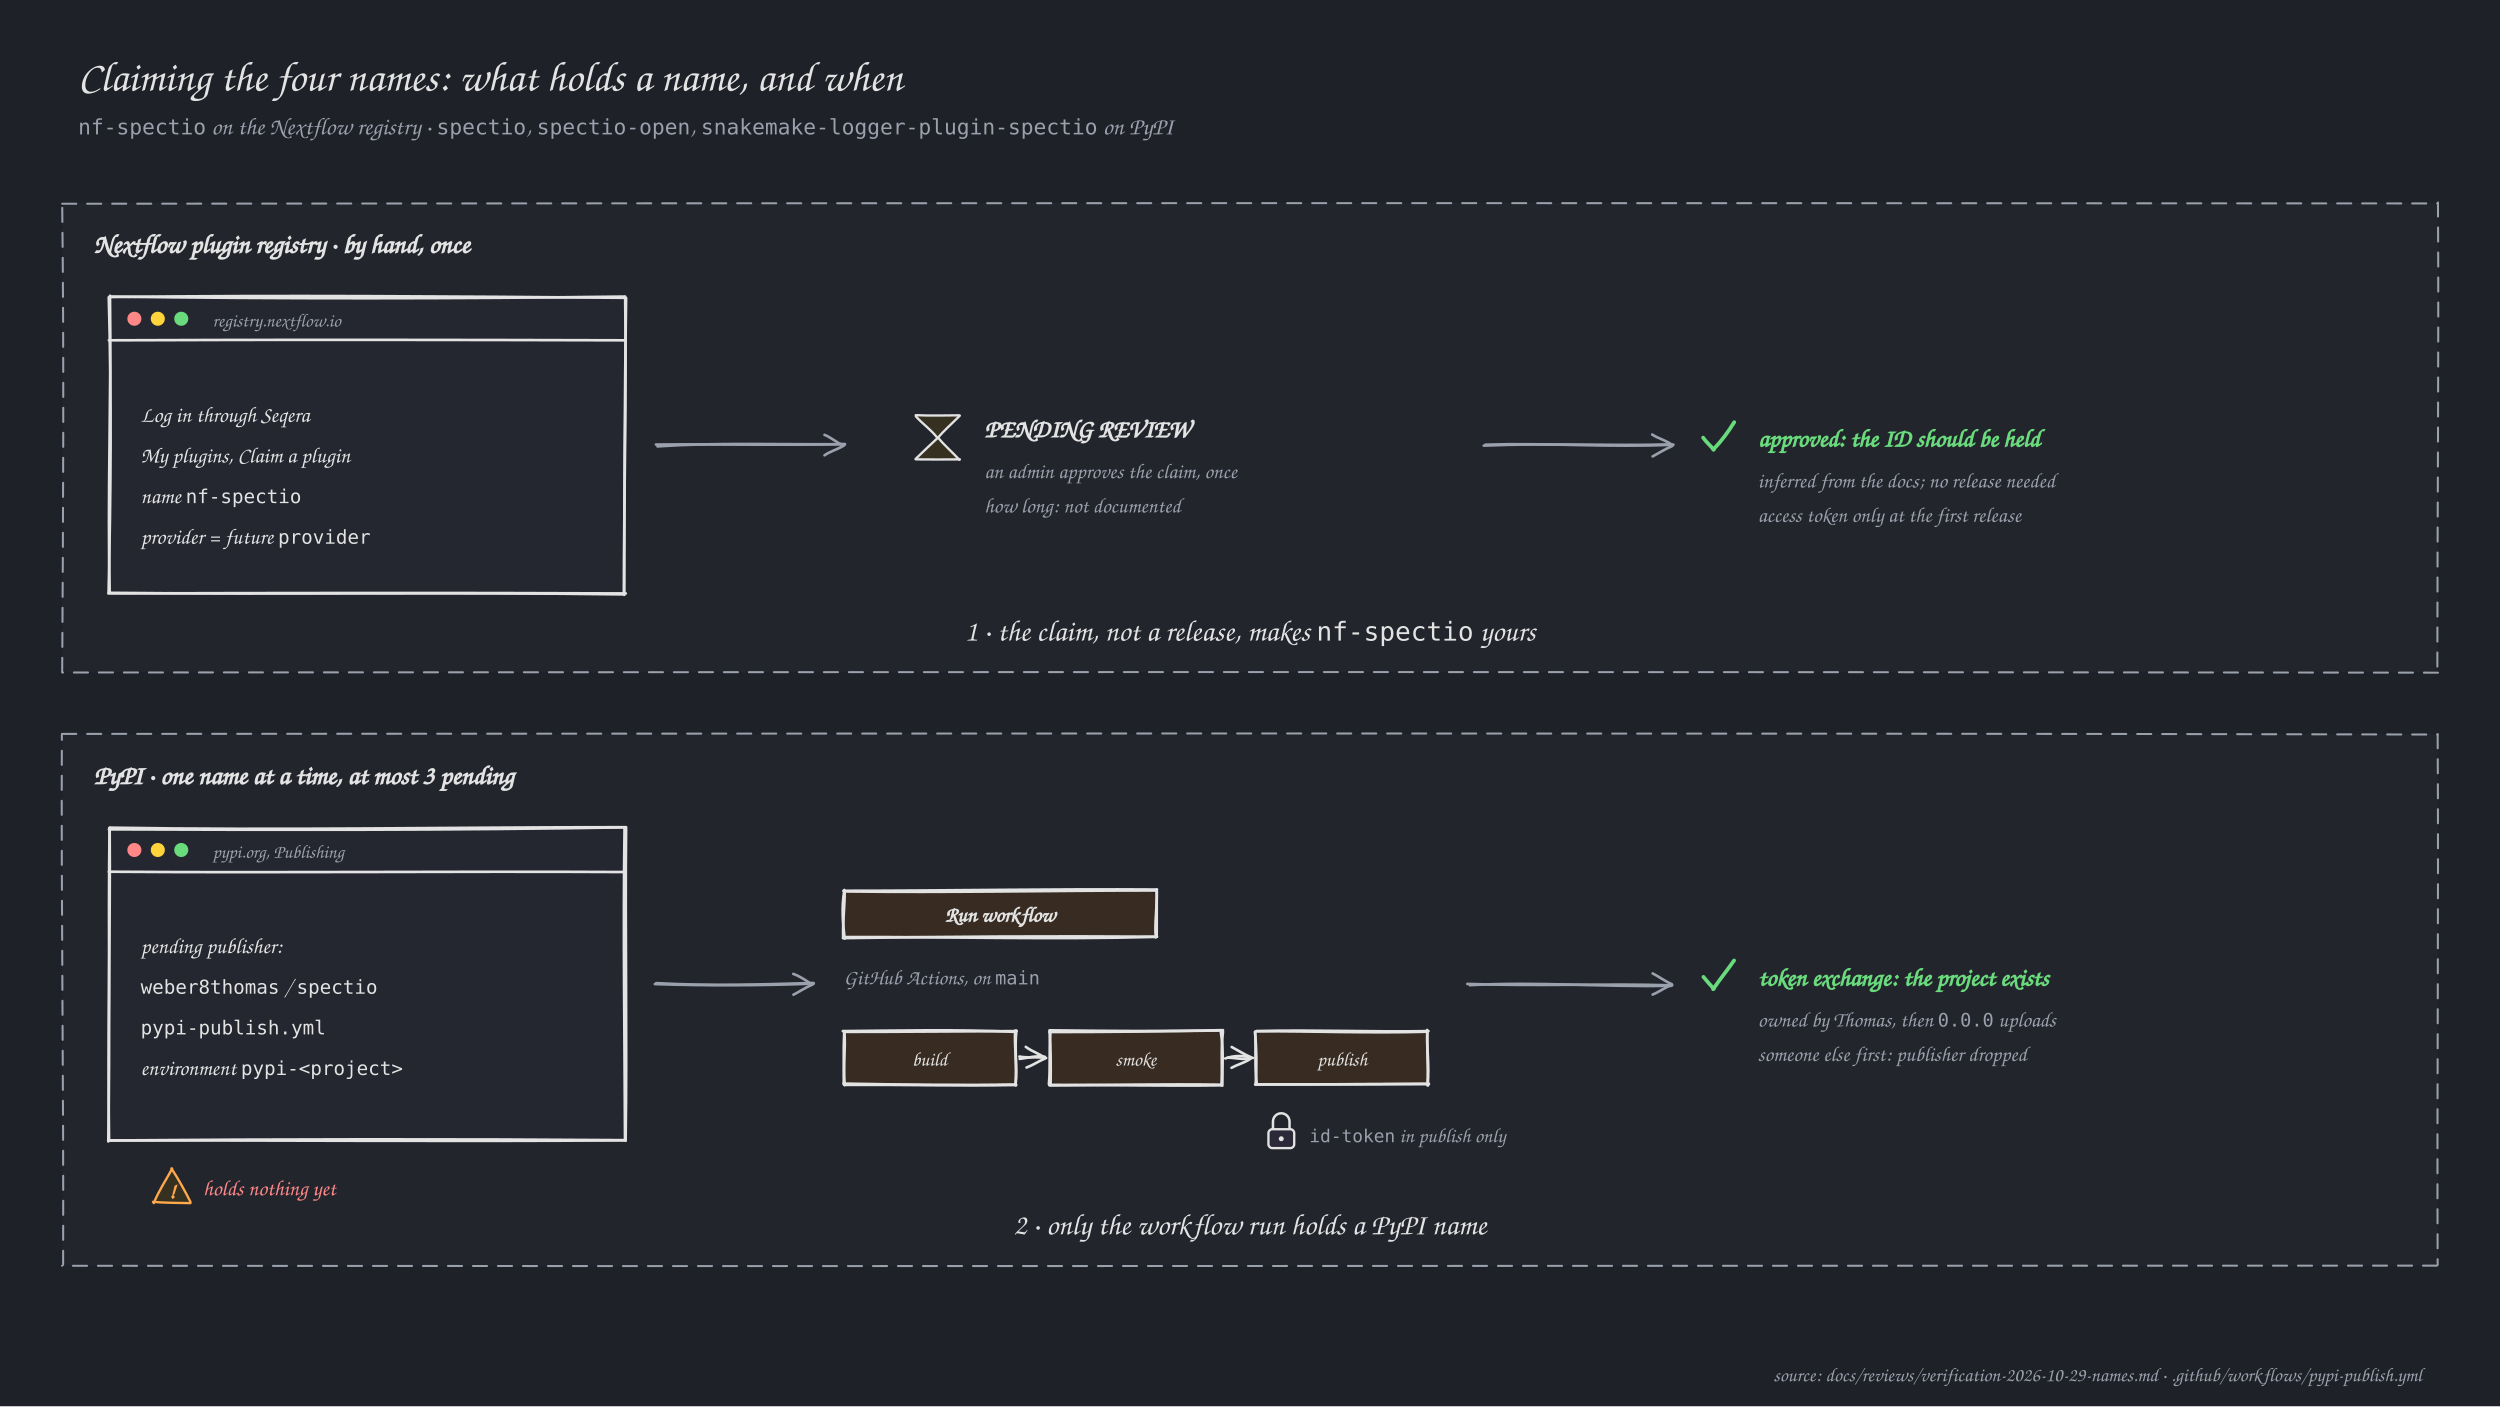
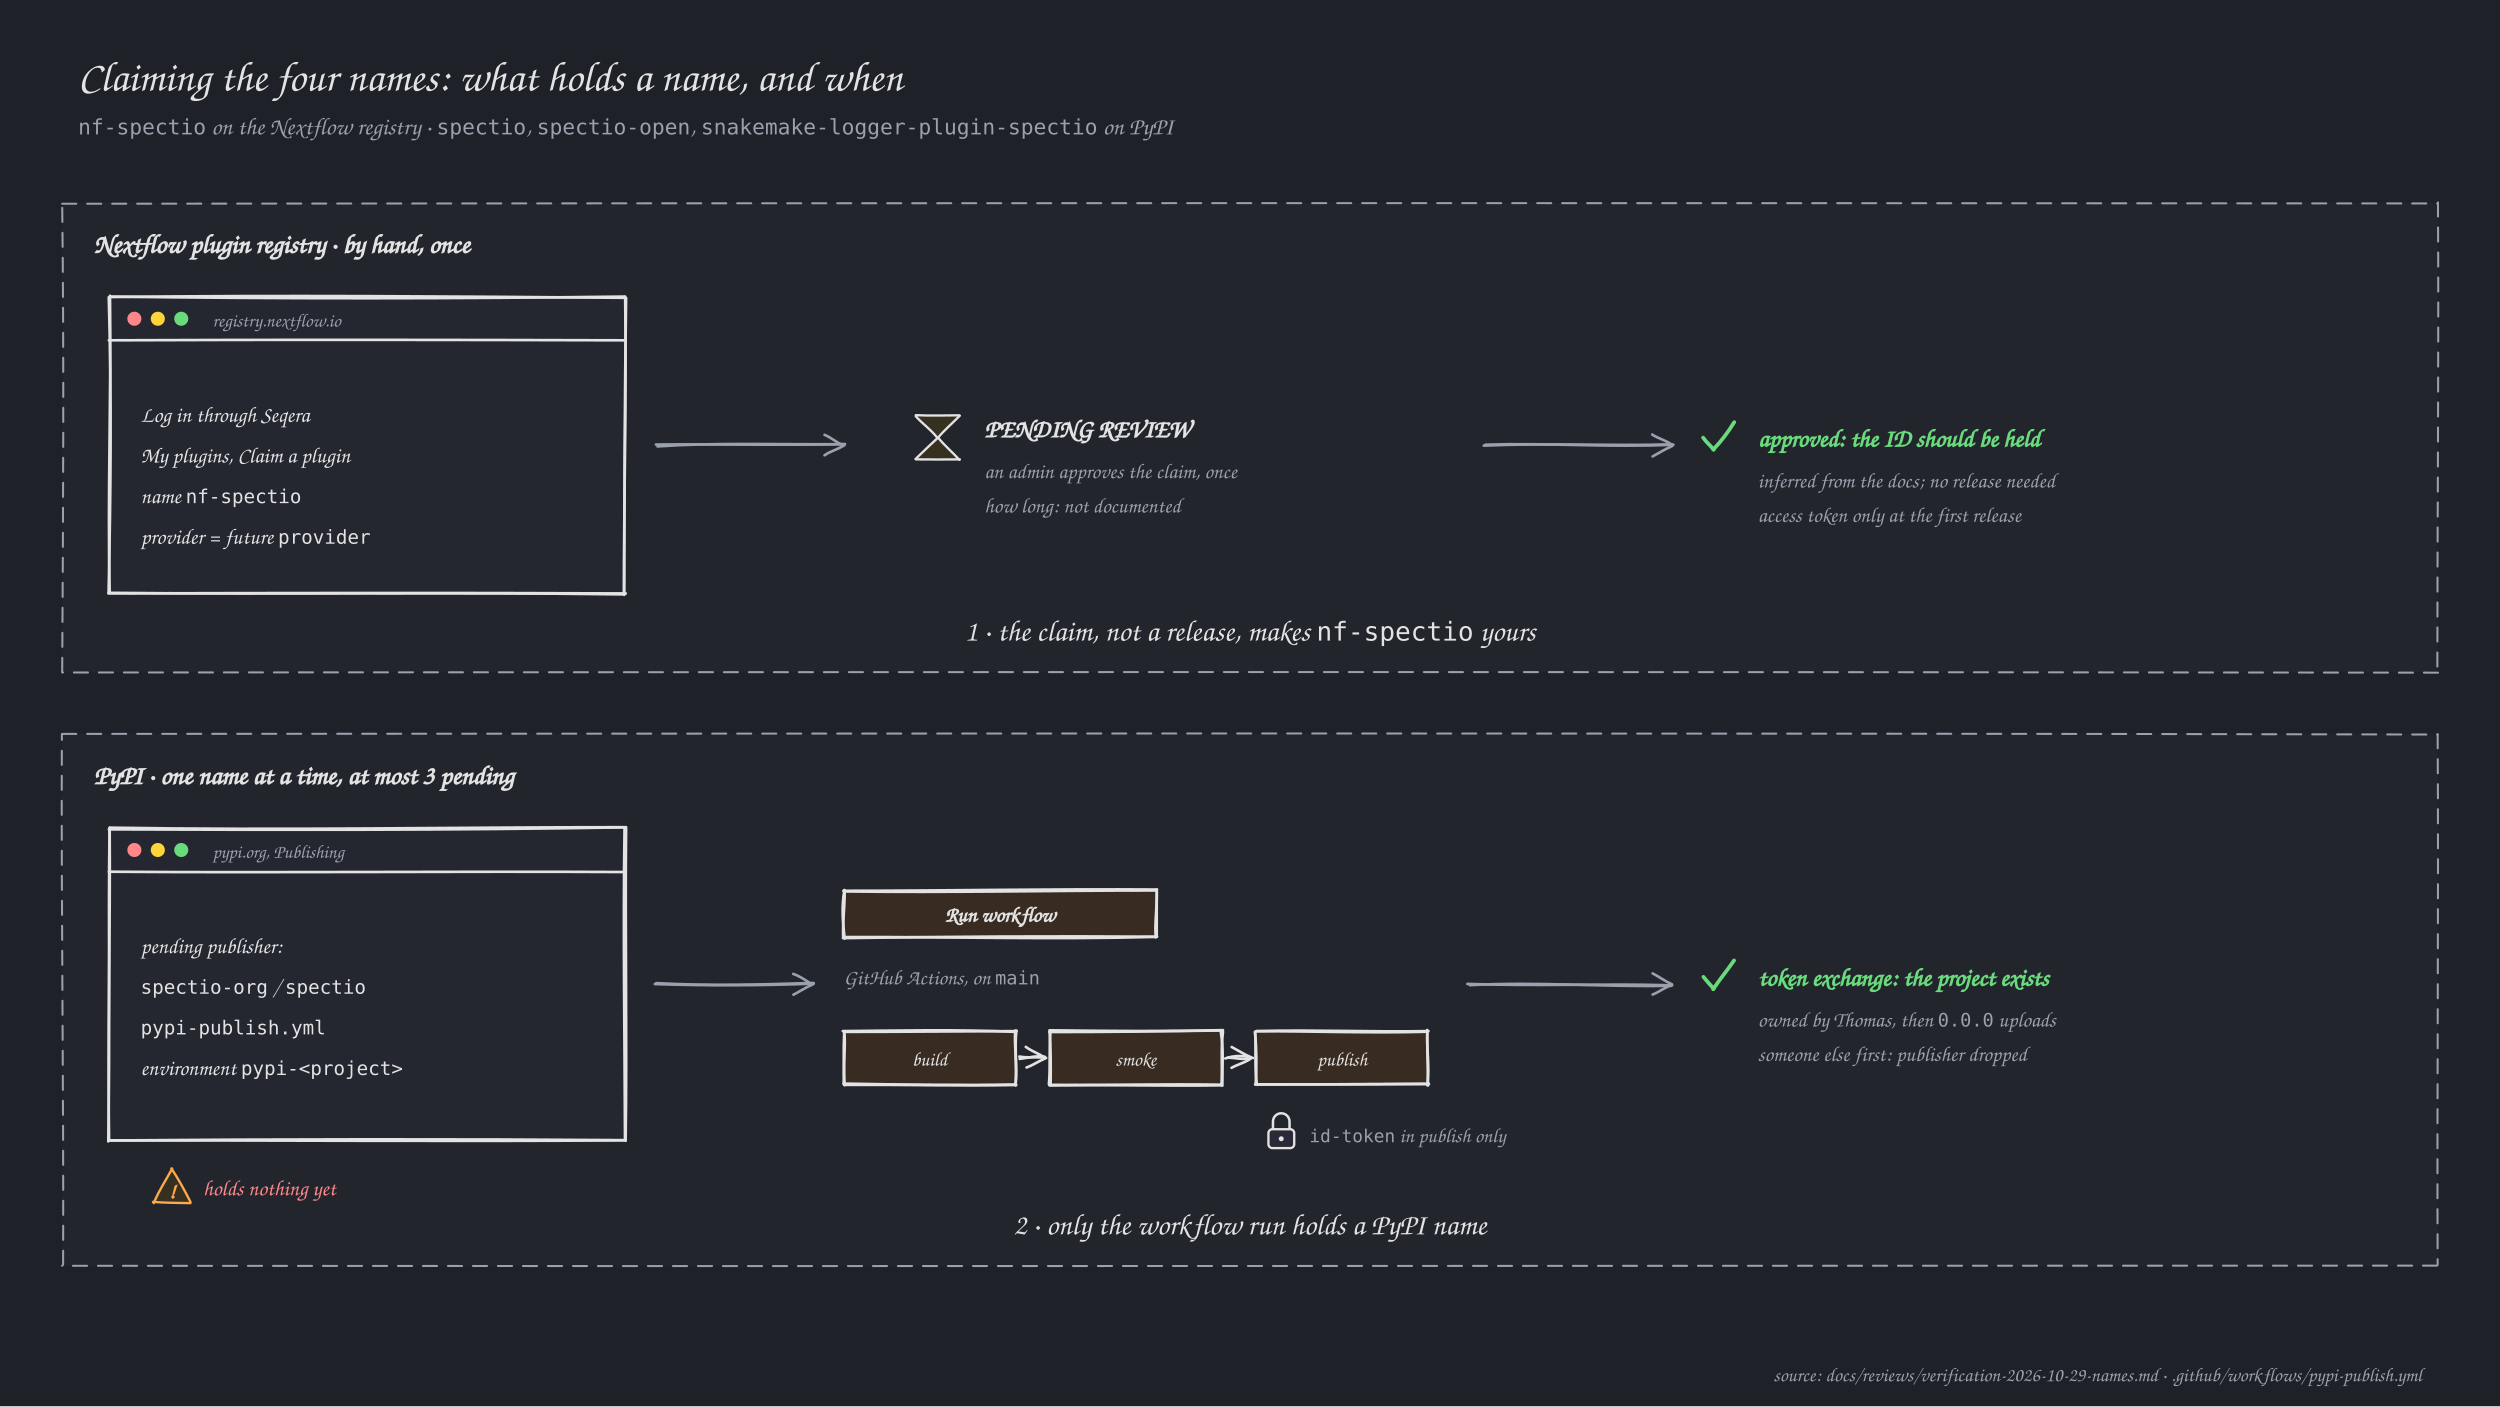
<svg xmlns="http://www.w3.org/2000/svg" width="1600" height="900" viewBox="0 0 1600 900">
  <rect width="1600" height="900" fill="#1f2129" />
  <text x="50.0" y="58.0" font-family="Virgil, Virgil GS, Excalifont, Comic Sans MS, Bradley Hand, cursive" font-size="27" fill="#e3e3e3" text-anchor="start" font-weight="normal">Claiming the four names: what holds a name, and when</text>
  <text x="50.0" y="86.0" font-family="Virgil, Virgil GS, Excalifont, Comic Sans MS, Bradley Hand, cursive" font-size="15.5" fill="#9aa0ac" text-anchor="start" font-weight="normal">
    <tspan font-family="ui-monospace, SFMono-Regular, Menlo, Consolas, 'DejaVu Sans Mono', monospace" font-size="13.6">nf-spectio</tspan> on the Nextflow registry · <tspan font-family="ui-monospace, SFMono-Regular, Menlo, Consolas, 'DejaVu Sans Mono', monospace" font-size="13.6">spectio</tspan>, <tspan font-family="ui-monospace, SFMono-Regular, Menlo, Consolas, 'DejaVu Sans Mono', monospace" font-size="13.6">spectio-open</tspan>, <tspan font-family="ui-monospace, SFMono-Regular, Menlo, Consolas, 'DejaVu Sans Mono', monospace" font-size="13.6">snakemake-logger-plugin-spectio</tspan> on PyPI</text>
  <rect x="40.0" y="130.0" width="1520.0" height="300.0" rx="4" fill="#282b33" fill-opacity="0.5" />
  <path d="M39.8,130.4 C545.8,129.9 1052.8,129.9 1560.1,130.2" fill="none" stroke="#9aa0ac" stroke-width="1.3" stroke-linecap="round" stroke-dasharray="9 7" />
  <path d="M1560.3,129.6 C1560.9,230.0 1559.9,329.3 1559.9,429.7" fill="none" stroke="#9aa0ac" stroke-width="1.3" stroke-linecap="round" stroke-dasharray="9 7" />
  <path d="M1560.3,430.5 C1053.8,429.9 546.7,430.1 39.9,430.4" fill="none" stroke="#9aa0ac" stroke-width="1.3" stroke-linecap="round" stroke-dasharray="9 7" />
  <path d="M39.8,430.0 C40.4,330.4 41.0,229.4 39.8,129.8" fill="none" stroke="#9aa0ac" stroke-width="1.3" stroke-linecap="round" stroke-dasharray="9 7" />
  <text x="60.0" y="162.0" font-family="Virgil, Virgil GS, Excalifont, Comic Sans MS, Bradley Hand, cursive" font-size="17" fill="#e3e3e3" text-anchor="start" font-weight="bold">Nextflow plugin registry · by hand, once</text>
  <rect x="70.0" y="190.0" width="330.0" height="190.0" rx="6" fill="#24272f" />
  <path d="M70.5,189.8 C179.0,191.3 291.5,191.2 399.7,189.8" fill="none" stroke="#e3e3e3" stroke-width="1.7" stroke-linecap="round" />
  <path d="M70.2,190.1 C178.5,188.8 289.9,189.7 399.4,190.6" fill="none" stroke="#e3e3e3" stroke-width="1.7" stroke-linecap="round" />
  <path d="M400.7,190.7 C399.8,253.3 399.6,316.2 399.5,380.7" fill="none" stroke="#e3e3e3" stroke-width="1.7" stroke-linecap="round" />
  <path d="M400.1,189.9 C401.0,254.4 399.3,317.9 399.3,380.0" fill="none" stroke="#e3e3e3" stroke-width="1.7" stroke-linecap="round" />
  <path d="M400.5,379.8 C289.0,379.3 181.2,379.5 69.4,379.8" fill="none" stroke="#e3e3e3" stroke-width="1.7" stroke-linecap="round" />
  <path d="M399.5,380.4 C288.9,378.9 180.6,380.6 70.1,379.4" fill="none" stroke="#e3e3e3" stroke-width="1.7" stroke-linecap="round" />
  <path d="M70.2,379.3 C68.7,317.3 71.3,254.4 70.4,189.3" fill="none" stroke="#e3e3e3" stroke-width="1.7" stroke-linecap="round" />
  <path d="M69.5,379.4 C70.9,315.4 71.5,253.3 69.6,190.3" fill="none" stroke="#e3e3e3" stroke-width="1.7" stroke-linecap="round" />
  <path d="M69.7,217.8 C179.6,217.3 290.4,217.5 399.7,217.8" fill="none" stroke="#e3e3e3" stroke-width="1.7" stroke-linecap="round" />
  <circle cx="86.0" cy="204.0" r="4.5" fill="#ff8787" />
  <circle cx="101.0" cy="204.0" r="4.5" fill="#ffd43b" />
  <circle cx="116.0" cy="204.0" r="4.5" fill="#69db7c" />
  <text x="136.0" y="209.0" font-family="Virgil, Virgil GS, Excalifont, Comic Sans MS, Bradley Hand, cursive" font-size="12" fill="#9aa0ac" text-anchor="start" font-weight="normal">registry.nextflow.io</text>
  <text x="90.0" y="270.0" font-family="Virgil, Virgil GS, Excalifont, Comic Sans MS, Bradley Hand, cursive" font-size="14" fill="#e3e3e3" text-anchor="start" font-weight="normal">Log in through Seqera</text>
  <text x="90.0" y="296.0" font-family="Virgil, Virgil GS, Excalifont, Comic Sans MS, Bradley Hand, cursive" font-size="14" fill="#e3e3e3" text-anchor="start" font-weight="normal">My plugins, Claim a plugin</text>
  <text x="90.0" y="322.0" font-family="Virgil, Virgil GS, Excalifont, Comic Sans MS, Bradley Hand, cursive" font-size="14" fill="#e3e3e3" text-anchor="start" font-weight="normal">name <tspan font-family="ui-monospace, SFMono-Regular, Menlo, Consolas, 'DejaVu Sans Mono', monospace" font-size="12.3">nf-spectio</tspan>
  </text>
  <text x="90.0" y="348.0" font-family="Virgil, Virgil GS, Excalifont, Comic Sans MS, Bradley Hand, cursive" font-size="14" fill="#e3e3e3" text-anchor="start" font-weight="normal">provider = future <tspan font-family="ui-monospace, SFMono-Regular, Menlo, Consolas, 'DejaVu Sans Mono', monospace" font-size="12.3">provider</tspan>
  </text>
  <path d="M420.8,285.7 C458.3,283.1 498.5,284.6 540.1,284.3" fill="none" stroke="#9aa0ac" stroke-width="1.7" stroke-linecap="round" />
  <path d="M419.8,284.5 C461.7,284.1 500.1,285.2 540.8,284.2" fill="none" stroke="#9aa0ac" stroke-width="1.7" stroke-linecap="round" />
  <path d="M539.6,285.2 C535.6,283.2 531.3,279.7 527.7,278.3" fill="none" stroke="#9aa0ac" stroke-width="1.7" stroke-linecap="round" />
  <path d="M540.4,284.9 C536.6,287.5 531.2,288.8 527.7,291.4" fill="none" stroke="#9aa0ac" stroke-width="1.7" stroke-linecap="round" />
  <path d="M586.0,266.0 L614.0,266.0 L600.0,280.0 Z" fill="#363020" stroke="none" />
  <path d="M586.1,265.7 C596.0,266.2 605.2,265.8 613.7,265.8" fill="none" stroke="#e3e3e3" stroke-width="1.5" stroke-linecap="round" />
  <path d="M614.3,266.0 C609.0,271.4 604.2,275.4 600.3,280.2" fill="none" stroke="#e3e3e3" stroke-width="1.5" stroke-linecap="round" />
  <path d="M599.9,280.2 C595.7,274.8 590.4,271.3 586.1,266.4" fill="none" stroke="#e3e3e3" stroke-width="1.5" stroke-linecap="round" />
  <path d="M600.0,280.0 L614.0,294.0 L586.0,294.0 Z" fill="#363020" stroke="none" />
  <path d="M600.4,280.1 C604.7,285.4 609.9,289.7 614.0,294.3" fill="none" stroke="#e3e3e3" stroke-width="1.5" stroke-linecap="round" />
  <path d="M614.3,294.0 C605.0,294.1 595.7,294.1 586.3,294.0" fill="none" stroke="#e3e3e3" stroke-width="1.5" stroke-linecap="round" />
  <path d="M585.9,293.8 C591.2,288.6 596.0,284.1 600.3,280.1" fill="none" stroke="#e3e3e3" stroke-width="1.5" stroke-linecap="round" />
  <text x="630.0" y="280.0" font-family="Virgil, Virgil GS, Excalifont, Comic Sans MS, Bradley Hand, cursive" font-size="16" fill="#e3e3e3" text-anchor="start" font-weight="bold">PENDING REVIEW</text>
  <text x="630.0" y="306.0" font-family="Virgil, Virgil GS, Excalifont, Comic Sans MS, Bradley Hand, cursive" font-size="13.5" fill="#9aa0ac" text-anchor="start" font-weight="normal">an admin approves the claim, once</text>
  <text x="630.0" y="328.0" font-family="Virgil, Virgil GS, Excalifont, Comic Sans MS, Bradley Hand, cursive" font-size="13.5" fill="#9aa0ac" text-anchor="start" font-weight="normal">how long: not documented</text>
  <path d="M950.7,284.6 C989.7,283.3 1029.9,286.5 1071.0,284.6" fill="none" stroke="#9aa0ac" stroke-width="1.7" stroke-linecap="round" />
  <path d="M949.6,285.2 C991.8,283.4 1028.2,285.5 1070.0,284.4" fill="none" stroke="#9aa0ac" stroke-width="1.7" stroke-linecap="round" />
  <path d="M1070.1,284.8 C1066.7,281.9 1061.4,280.8 1057.4,278.1" fill="none" stroke="#9aa0ac" stroke-width="1.7" stroke-linecap="round" />
  <path d="M1070.3,285.4 C1066.5,287.0 1061.2,290.1 1057.7,292.1" fill="none" stroke="#9aa0ac" stroke-width="1.7" stroke-linecap="round" />
  <path d="M1090.0,280.1 C1092.1,283.1 1095.0,285.5 1096.8,287.8" fill="none" stroke="#69db7c" stroke-width="2.4" stroke-linecap="round" />
  <path d="M1096.5,287.7 C1101.7,282.3 1106.1,276.4 1109.9,270.2" fill="none" stroke="#69db7c" stroke-width="2.4" stroke-linecap="round" />
  <text x="1125.0" y="286.0" font-family="Virgil, Virgil GS, Excalifont, Comic Sans MS, Bradley Hand, cursive" font-size="16" fill="#69db7c" text-anchor="start" font-weight="bold">approved: the ID should be held</text>
  <text x="1125.0" y="312.0" font-family="Virgil, Virgil GS, Excalifont, Comic Sans MS, Bradley Hand, cursive" font-size="13.5" fill="#9aa0ac" text-anchor="start" font-weight="normal">inferred from the docs; no release needed</text>
  <text x="1125.0" y="334.0" font-family="Virgil, Virgil GS, Excalifont, Comic Sans MS, Bradley Hand, cursive" font-size="13.5" fill="#9aa0ac" text-anchor="start" font-weight="normal">access token only at the first release</text>
  <text x="800.0" y="410.0" font-family="Virgil, Virgil GS, Excalifont, Comic Sans MS, Bradley Hand, cursive" font-size="19" fill="#e3e3e3" text-anchor="middle" font-weight="normal">1 · the claim, not a release, makes <tspan font-family="ui-monospace, SFMono-Regular, Menlo, Consolas, 'DejaVu Sans Mono', monospace" font-size="16.7">nf-spectio</tspan> yours</text>
  <rect x="40.0" y="470.0" width="1520.0" height="340.0" rx="4" fill="#282b33" fill-opacity="0.5" />
  <path d="M39.8,469.7 C547.6,469.5 1053.1,469.0 1560.1,470.1" fill="none" stroke="#9aa0ac" stroke-width="1.3" stroke-linecap="round" stroke-dasharray="9 7" />
  <path d="M1560.1,469.9 C1560.8,582.6 1559.6,696.1 1560.1,809.5" fill="none" stroke="#9aa0ac" stroke-width="1.3" stroke-linecap="round" stroke-dasharray="9 7" />
  <path d="M1559.7,810.0 C1052.8,810.0 547.1,810.6 39.7,810.1" fill="none" stroke="#9aa0ac" stroke-width="1.3" stroke-linecap="round" stroke-dasharray="9 7" />
  <path d="M40.4,809.5 C40.8,696.0 39.1,583.0 39.6,469.9" fill="none" stroke="#9aa0ac" stroke-width="1.3" stroke-linecap="round" stroke-dasharray="9 7" />
  <text x="60.0" y="502.0" font-family="Virgil, Virgil GS, Excalifont, Comic Sans MS, Bradley Hand, cursive" font-size="17" fill="#e3e3e3" text-anchor="start" font-weight="bold">PyPI · one name at a time, at most 3 pending</text>
  <rect x="70.0" y="530.0" width="330.0" height="200.0" rx="6" fill="#24272f" />
  <path d="M69.7,530.8 C179.7,531.2 288.4,531.4 400.3,529.5" fill="none" stroke="#e3e3e3" stroke-width="1.7" stroke-linecap="round" />
  <path d="M70.4,529.7 C179.0,531.5 289.2,529.4 400.7,529.4" fill="none" stroke="#e3e3e3" stroke-width="1.7" stroke-linecap="round" />
  <path d="M399.7,530.5 C398.7,598.1 399.8,664.2 400.0,729.4" fill="none" stroke="#e3e3e3" stroke-width="1.7" stroke-linecap="round" />
  <path d="M400.7,530.3 C400.0,596.9 401.4,664.6 400.4,730.1" fill="none" stroke="#e3e3e3" stroke-width="1.7" stroke-linecap="round" />
  <path d="M400.1,729.8 C290.3,730.7 180.0,729.7 69.8,729.9" fill="none" stroke="#e3e3e3" stroke-width="1.7" stroke-linecap="round" />
  <path d="M399.6,729.7 C289.2,728.9 180.6,729.0 70.1,729.9" fill="none" stroke="#e3e3e3" stroke-width="1.7" stroke-linecap="round" />
  <path d="M69.8,729.6 C68.8,663.8 70.7,595.1 70.2,530.0" fill="none" stroke="#e3e3e3" stroke-width="1.7" stroke-linecap="round" />
  <path d="M69.3,730.5 C70.5,663.2 69.2,595.8 70.1,529.8" fill="none" stroke="#e3e3e3" stroke-width="1.7" stroke-linecap="round" />
  <path d="M69.7,557.9 C180.1,558.7 290.2,557.5 400.3,558.1" fill="none" stroke="#e3e3e3" stroke-width="1.7" stroke-linecap="round" />
  <circle cx="86.0" cy="544.0" r="4.5" fill="#ff8787" />
  <circle cx="101.0" cy="544.0" r="4.5" fill="#ffd43b" />
  <circle cx="116.0" cy="544.0" r="4.5" fill="#69db7c" />
  <text x="136.0" y="549.0" font-family="Virgil, Virgil GS, Excalifont, Comic Sans MS, Bradley Hand, cursive" font-size="12" fill="#9aa0ac" text-anchor="start" font-weight="normal">pypi.org, Publishing</text>
  <text x="90.0" y="610.0" font-family="Virgil, Virgil GS, Excalifont, Comic Sans MS, Bradley Hand, cursive" font-size="14" fill="#e3e3e3" text-anchor="start" font-weight="normal">pending publisher:</text>
  <text x="90.0" y="636.0" font-family="Virgil, Virgil GS, Excalifont, Comic Sans MS, Bradley Hand, cursive" font-size="14" fill="#e3e3e3" text-anchor="start" font-weight="normal">
-     <tspan font-family="ui-monospace, SFMono-Regular, Menlo, Consolas, 'DejaVu Sans Mono', monospace" font-size="12.3">weber8thomas</tspan> / <tspan font-family="ui-monospace, SFMono-Regular, Menlo, Consolas, 'DejaVu Sans Mono', monospace" font-size="12.3">spectio</tspan>
+     <tspan font-family="ui-monospace, SFMono-Regular, Menlo, Consolas, 'DejaVu Sans Mono', monospace" font-size="12.3">spectio-org</tspan> / <tspan font-family="ui-monospace, SFMono-Regular, Menlo, Consolas, 'DejaVu Sans Mono', monospace" font-size="12.3">spectio</tspan>
  </text>
  <text x="90.0" y="662.0" font-family="Virgil, Virgil GS, Excalifont, Comic Sans MS, Bradley Hand, cursive" font-size="14" fill="#e3e3e3" text-anchor="start" font-weight="normal">
    <tspan font-family="ui-monospace, SFMono-Regular, Menlo, Consolas, 'DejaVu Sans Mono', monospace" font-size="12.3">pypi-publish.yml</tspan>
  </text>
  <text x="90.0" y="688.0" font-family="Virgil, Virgil GS, Excalifont, Comic Sans MS, Bradley Hand, cursive" font-size="14" fill="#e3e3e3" text-anchor="start" font-weight="normal">environment <tspan font-family="ui-monospace, SFMono-Regular, Menlo, Consolas, 'DejaVu Sans Mono', monospace" font-size="12.3">pypi-&lt;project&gt;</tspan>
  </text>
  <path d="M110.0,748.0 L122.0,769.6 L98.0,769.6 Z" fill="#363020" stroke="none" />
  <path d="M109.7,747.8 C114.1,754.4 118.3,762.1 121.9,769.2" fill="none" stroke="#ffa94d" stroke-width="1.5" stroke-linecap="round" />
  <path d="M121.9,770.0 C113.5,769.8 106.0,769.9 97.9,769.2" fill="none" stroke="#ffa94d" stroke-width="1.5" stroke-linecap="round" />
  <path d="M98.4,770.0 C101.6,762.0 106.7,754.5 110.2,747.9" fill="none" stroke="#ffa94d" stroke-width="1.5" stroke-linecap="round" />
  <text x="110.0" y="767.2" font-family="Virgil, Virgil GS, Excalifont, Comic Sans MS, Bradley Hand, cursive" font-size="14.4" fill="#ffa94d" text-anchor="middle" font-weight="bold">!</text>
  <text x="130.0" y="765.0" font-family="Virgil, Virgil GS, Excalifont, Comic Sans MS, Bradley Hand, cursive" font-size="14" fill="#ff8787" text-anchor="start" font-weight="normal">holds nothing yet</text>
  <path d="M420.0,629.2 C455.1,631.1 486.2,630.1 520.7,629.1" fill="none" stroke="#9aa0ac" stroke-width="1.7" stroke-linecap="round" />
  <path d="M419.1,629.8 C451.7,630.9 487.4,630.8 520.8,629.5" fill="none" stroke="#9aa0ac" stroke-width="1.7" stroke-linecap="round" />
  <path d="M519.7,630.0 C515.3,627.3 512.5,625.0 507.7,623.3" fill="none" stroke="#9aa0ac" stroke-width="1.7" stroke-linecap="round" />
  <path d="M520.2,630.0 C515.0,632.2 510.8,635.2 507.8,636.6" fill="none" stroke="#9aa0ac" stroke-width="1.7" stroke-linecap="round" />
  <rect x="540.0" y="570.0" width="200.0" height="30.0" rx="6" fill="#382c22" />
  <path d="M539.8,570.1 C608.0,570.1 674.3,568.8 740.5,569.3" fill="none" stroke="#e3e3e3" stroke-width="1.7" stroke-linecap="round" />
  <path d="M540.2,570.5 C607.2,571.4 672.7,569.9 739.8,569.9" fill="none" stroke="#e3e3e3" stroke-width="1.7" stroke-linecap="round" />
  <path d="M740.2,569.3 C740.8,580.9 738.8,590.1 739.7,599.9" fill="none" stroke="#e3e3e3" stroke-width="1.7" stroke-linecap="round" />
  <path d="M740.4,570.6 C740.2,578.9 740.4,589.6 740.3,599.4" fill="none" stroke="#e3e3e3" stroke-width="1.7" stroke-linecap="round" />
  <path d="M740.5,599.5 C673.0,599.0 607.2,599.4 539.5,600.4" fill="none" stroke="#e3e3e3" stroke-width="1.7" stroke-linecap="round" />
  <path d="M739.9,599.6 C674.4,601.4 605.4,599.5 540.5,599.7" fill="none" stroke="#e3e3e3" stroke-width="1.7" stroke-linecap="round" />
  <path d="M539.6,599.8 C539.3,590.0 540.6,580.5 540.6,570.5" fill="none" stroke="#e3e3e3" stroke-width="1.7" stroke-linecap="round" />
  <path d="M540.6,600.7 C539.4,591.1 538.5,580.6 540.4,569.6" fill="none" stroke="#e3e3e3" stroke-width="1.7" stroke-linecap="round" />
  <text x="640.0" y="590.0" font-family="Virgil, Virgil GS, Excalifont, Comic Sans MS, Bradley Hand, cursive" font-size="13.5" fill="#e3e3e3" text-anchor="middle" font-weight="bold">Run workflow</text>
  <text x="540.0" y="630.0" font-family="Virgil, Virgil GS, Excalifont, Comic Sans MS, Bradley Hand, cursive" font-size="13.5" fill="#9aa0ac" text-anchor="start" font-weight="normal">GitHub Actions, on <tspan font-family="ui-monospace, SFMono-Regular, Menlo, Consolas, 'DejaVu Sans Mono', monospace" font-size="11.9">main</tspan>
  </text>
  <rect x="540.0" y="660.0" width="110.0" height="34.0" rx="6" fill="#382c22" />
  <path d="M540.5,660.4 C578.1,660.4 613.9,660.0 650.6,659.9" fill="none" stroke="#e3e3e3" stroke-width="1.7" stroke-linecap="round" />
  <path d="M539.4,659.9 C576.1,659.6 612.7,658.7 649.9,660.4" fill="none" stroke="#e3e3e3" stroke-width="1.7" stroke-linecap="round" />
  <path d="M650.5,659.6 C649.3,670.4 650.9,681.2 650.0,694.7" fill="none" stroke="#e3e3e3" stroke-width="1.7" stroke-linecap="round" />
  <path d="M649.7,659.6 C649.1,670.2 651.1,682.6 650.0,693.3" fill="none" stroke="#e3e3e3" stroke-width="1.7" stroke-linecap="round" />
  <path d="M650.4,694.4 C614.8,695.0 575.8,694.1 540.3,694.3" fill="none" stroke="#e3e3e3" stroke-width="1.7" stroke-linecap="round" />
  <path d="M649.4,694.1 C614.6,694.7 577.0,694.2 539.9,693.5" fill="none" stroke="#e3e3e3" stroke-width="1.7" stroke-linecap="round" />
  <path d="M540.0,693.7 C540.2,681.1 539.7,672.9 540.3,660.4" fill="none" stroke="#e3e3e3" stroke-width="1.7" stroke-linecap="round" />
  <path d="M540.6,694.5 C539.5,681.2 541.3,670.9 540.4,660.8" fill="none" stroke="#e3e3e3" stroke-width="1.7" stroke-linecap="round" />
  <text x="595.0" y="682.0" font-family="Virgil, Virgil GS, Excalifont, Comic Sans MS, Bradley Hand, cursive" font-size="12.5" fill="#e3e3e3" text-anchor="middle" font-weight="normal">build</text>
  <rect x="672.0" y="660.0" width="110.0" height="34.0" rx="6" fill="#382c22" />
  <path d="M671.7,660.5 C708.5,660.5 744.0,660.1 782.0,659.5" fill="none" stroke="#e3e3e3" stroke-width="1.7" stroke-linecap="round" />
  <path d="M671.7,659.4 C708.0,659.8 745.1,660.2 782.7,659.3" fill="none" stroke="#e3e3e3" stroke-width="1.7" stroke-linecap="round" />
  <path d="M782.7,660.4 C781.2,672.5 782.5,683.3 781.7,694.4" fill="none" stroke="#e3e3e3" stroke-width="1.7" stroke-linecap="round" />
  <path d="M781.3,660.4 C783.3,672.3 782.2,681.3 782.3,694.8" fill="none" stroke="#e3e3e3" stroke-width="1.7" stroke-linecap="round" />
  <path d="M781.8,694.2 C744.7,693.7 708.0,694.4 671.8,694.7" fill="none" stroke="#e3e3e3" stroke-width="1.7" stroke-linecap="round" />
  <path d="M781.7,694.6 C746.5,695.1 709.2,694.3 671.5,694.3" fill="none" stroke="#e3e3e3" stroke-width="1.7" stroke-linecap="round" />
  <path d="M671.3,693.8 C672.3,683.4 671.3,672.3 672.3,660.7" fill="none" stroke="#e3e3e3" stroke-width="1.7" stroke-linecap="round" />
  <path d="M672.4,694.0 C672.5,682.0 672.6,671.1 671.7,660.2" fill="none" stroke="#e3e3e3" stroke-width="1.7" stroke-linecap="round" />
  <text x="727.0" y="682.0" font-family="Virgil, Virgil GS, Excalifont, Comic Sans MS, Bradley Hand, cursive" font-size="12.5" fill="#e3e3e3" text-anchor="middle" font-weight="normal">smoke</text>
  <path d="M652.6,677.7 C657.9,677.1 663.0,675.4 668.6,676.3" fill="none" stroke="#e3e3e3" stroke-width="1.7" stroke-linecap="round" />
  <path d="M652.4,676.2 C657.9,677.2 662.8,676.3 669.0,677.0" fill="none" stroke="#e3e3e3" stroke-width="1.7" stroke-linecap="round" />
  <path d="M668.6,677.1 C665.7,674.5 661.0,673.3 656.5,670.0" fill="none" stroke="#e3e3e3" stroke-width="1.7" stroke-linecap="round" />
  <path d="M669.5,677.1 C664.1,679.5 660.5,682.0 657.0,683.2" fill="none" stroke="#e3e3e3" stroke-width="1.7" stroke-linecap="round" />
  <rect x="804.0" y="660.0" width="110.0" height="34.0" rx="6" fill="#382c22" />
  <path d="M804.1,660.0 C841.3,659.9 876.5,661.3 913.3,660.3" fill="none" stroke="#e3e3e3" stroke-width="1.7" stroke-linecap="round" />
  <path d="M804.2,659.9 C841.7,658.9 878.3,660.6 914.2,659.9" fill="none" stroke="#e3e3e3" stroke-width="1.7" stroke-linecap="round" />
  <path d="M913.5,660.6 C913.0,672.4 915.0,681.3 913.5,694.5" fill="none" stroke="#e3e3e3" stroke-width="1.7" stroke-linecap="round" />
  <path d="M913.4,659.2 C913.3,670.1 913.9,681.8 913.9,694.7" fill="none" stroke="#e3e3e3" stroke-width="1.7" stroke-linecap="round" />
  <path d="M914.5,693.8 C877.3,693.7 841.3,694.2 803.9,694.0" fill="none" stroke="#e3e3e3" stroke-width="1.7" stroke-linecap="round" />
  <path d="M914.4,693.6 C876.3,694.1 841.8,693.9 803.3,694.1" fill="none" stroke="#e3e3e3" stroke-width="1.7" stroke-linecap="round" />
  <path d="M803.6,693.8 C804.4,683.3 804.2,671.1 803.2,660.4" fill="none" stroke="#e3e3e3" stroke-width="1.7" stroke-linecap="round" />
  <path d="M804.4,693.8 C802.8,683.1 804.0,671.8 803.3,660.4" fill="none" stroke="#e3e3e3" stroke-width="1.7" stroke-linecap="round" />
  <text x="859.0" y="682.0" font-family="Virgil, Virgil GS, Excalifont, Comic Sans MS, Bradley Hand, cursive" font-size="12.5" fill="#e3e3e3" text-anchor="middle" font-weight="normal">publish</text>
  <path d="M784.2,677.4 C789.9,675.4 795.8,675.4 801.9,677.1" fill="none" stroke="#e3e3e3" stroke-width="1.7" stroke-linecap="round" />
  <path d="M785.8,676.9 C790.6,676.9 797.2,678.8 800.4,676.7" fill="none" stroke="#e3e3e3" stroke-width="1.7" stroke-linecap="round" />
  <path d="M800.5,676.6 C796.1,674.7 793.0,672.6 788.3,670.1" fill="none" stroke="#e3e3e3" stroke-width="1.7" stroke-linecap="round" />
  <path d="M800.6,677.4 C796.9,680.1 793.0,680.8 788.2,683.4" fill="none" stroke="#e3e3e3" stroke-width="1.7" stroke-linecap="round" />
  <path d="M814.7,722.7 V717.8 a5.3,5.3 0 0 1 10.6,0 V722.7" fill="none" stroke="#e3e3e3" stroke-width="1.6" stroke-linecap="round" />
  <rect x="811.8" y="722.7" width="16.5" height="12.1" rx="2.5" fill="#2b2938" stroke="#e3e3e3" stroke-width="1.5" />
  <circle cx="820.0" cy="728.8" r="1.6" fill="#e3e3e3" />
  <text x="838.0" y="731.0" font-family="Virgil, Virgil GS, Excalifont, Comic Sans MS, Bradley Hand, cursive" font-size="13" fill="#9aa0ac" text-anchor="start" font-weight="normal">
    <tspan font-family="ui-monospace, SFMono-Regular, Menlo, Consolas, 'DejaVu Sans Mono', monospace" font-size="11.4">id-token</tspan> in publish only</text>
  <path d="M939.1,629.7 C983.2,631.3 1027.7,629.3 1069.1,630.6" fill="none" stroke="#9aa0ac" stroke-width="1.7" stroke-linecap="round" />
  <path d="M940.7,630.5 C984.6,628.1 1025.3,631.8 1069.7,630.9" fill="none" stroke="#9aa0ac" stroke-width="1.7" stroke-linecap="round" />
  <path d="M1070.0,629.9 C1065.6,628.0 1061.3,624.8 1057.7,623.0" fill="none" stroke="#9aa0ac" stroke-width="1.7" stroke-linecap="round" />
  <path d="M1070.2,630.5 C1066.2,631.3 1062.5,634.6 1057.7,636.5" fill="none" stroke="#9aa0ac" stroke-width="1.7" stroke-linecap="round" />
  <path d="M1090.2,625.2 C1091.8,627.3 1094.2,629.9 1096.8,632.8" fill="none" stroke="#69db7c" stroke-width="2.4" stroke-linecap="round" />
  <path d="M1096.4,633.1 C1100.8,626.6 1105.3,621.2 1109.8,614.7" fill="none" stroke="#69db7c" stroke-width="2.4" stroke-linecap="round" />
  <text x="1125.0" y="631.0" font-family="Virgil, Virgil GS, Excalifont, Comic Sans MS, Bradley Hand, cursive" font-size="16" fill="#69db7c" text-anchor="start" font-weight="bold">token exchange: the project exists</text>
  <text x="1125.0" y="657.0" font-family="Virgil, Virgil GS, Excalifont, Comic Sans MS, Bradley Hand, cursive" font-size="13.5" fill="#9aa0ac" text-anchor="start" font-weight="normal">owned by Thomas, then <tspan font-family="ui-monospace, SFMono-Regular, Menlo, Consolas, 'DejaVu Sans Mono', monospace" font-size="11.9">0.0.0</tspan> uploads</text>
  <text x="1125.0" y="679.0" font-family="Virgil, Virgil GS, Excalifont, Comic Sans MS, Bradley Hand, cursive" font-size="13.5" fill="#9aa0ac" text-anchor="start" font-weight="normal">someone else first: publisher dropped</text>
  <text x="800.0" y="790.0" font-family="Virgil, Virgil GS, Excalifont, Comic Sans MS, Bradley Hand, cursive" font-size="19" fill="#e3e3e3" text-anchor="middle" font-weight="normal">2 · only the workflow run holds a PyPI name</text>
  <text x="1550.0" y="884.0" font-family="Virgil, Virgil GS, Excalifont, Comic Sans MS, Bradley Hand, cursive" font-size="12.5" fill="#9aa0ac" text-anchor="end" font-weight="normal">source: docs/reviews/verification-2026-10-29-names.md · .github/workflows/pypi-publish.yml</text>
</svg>
